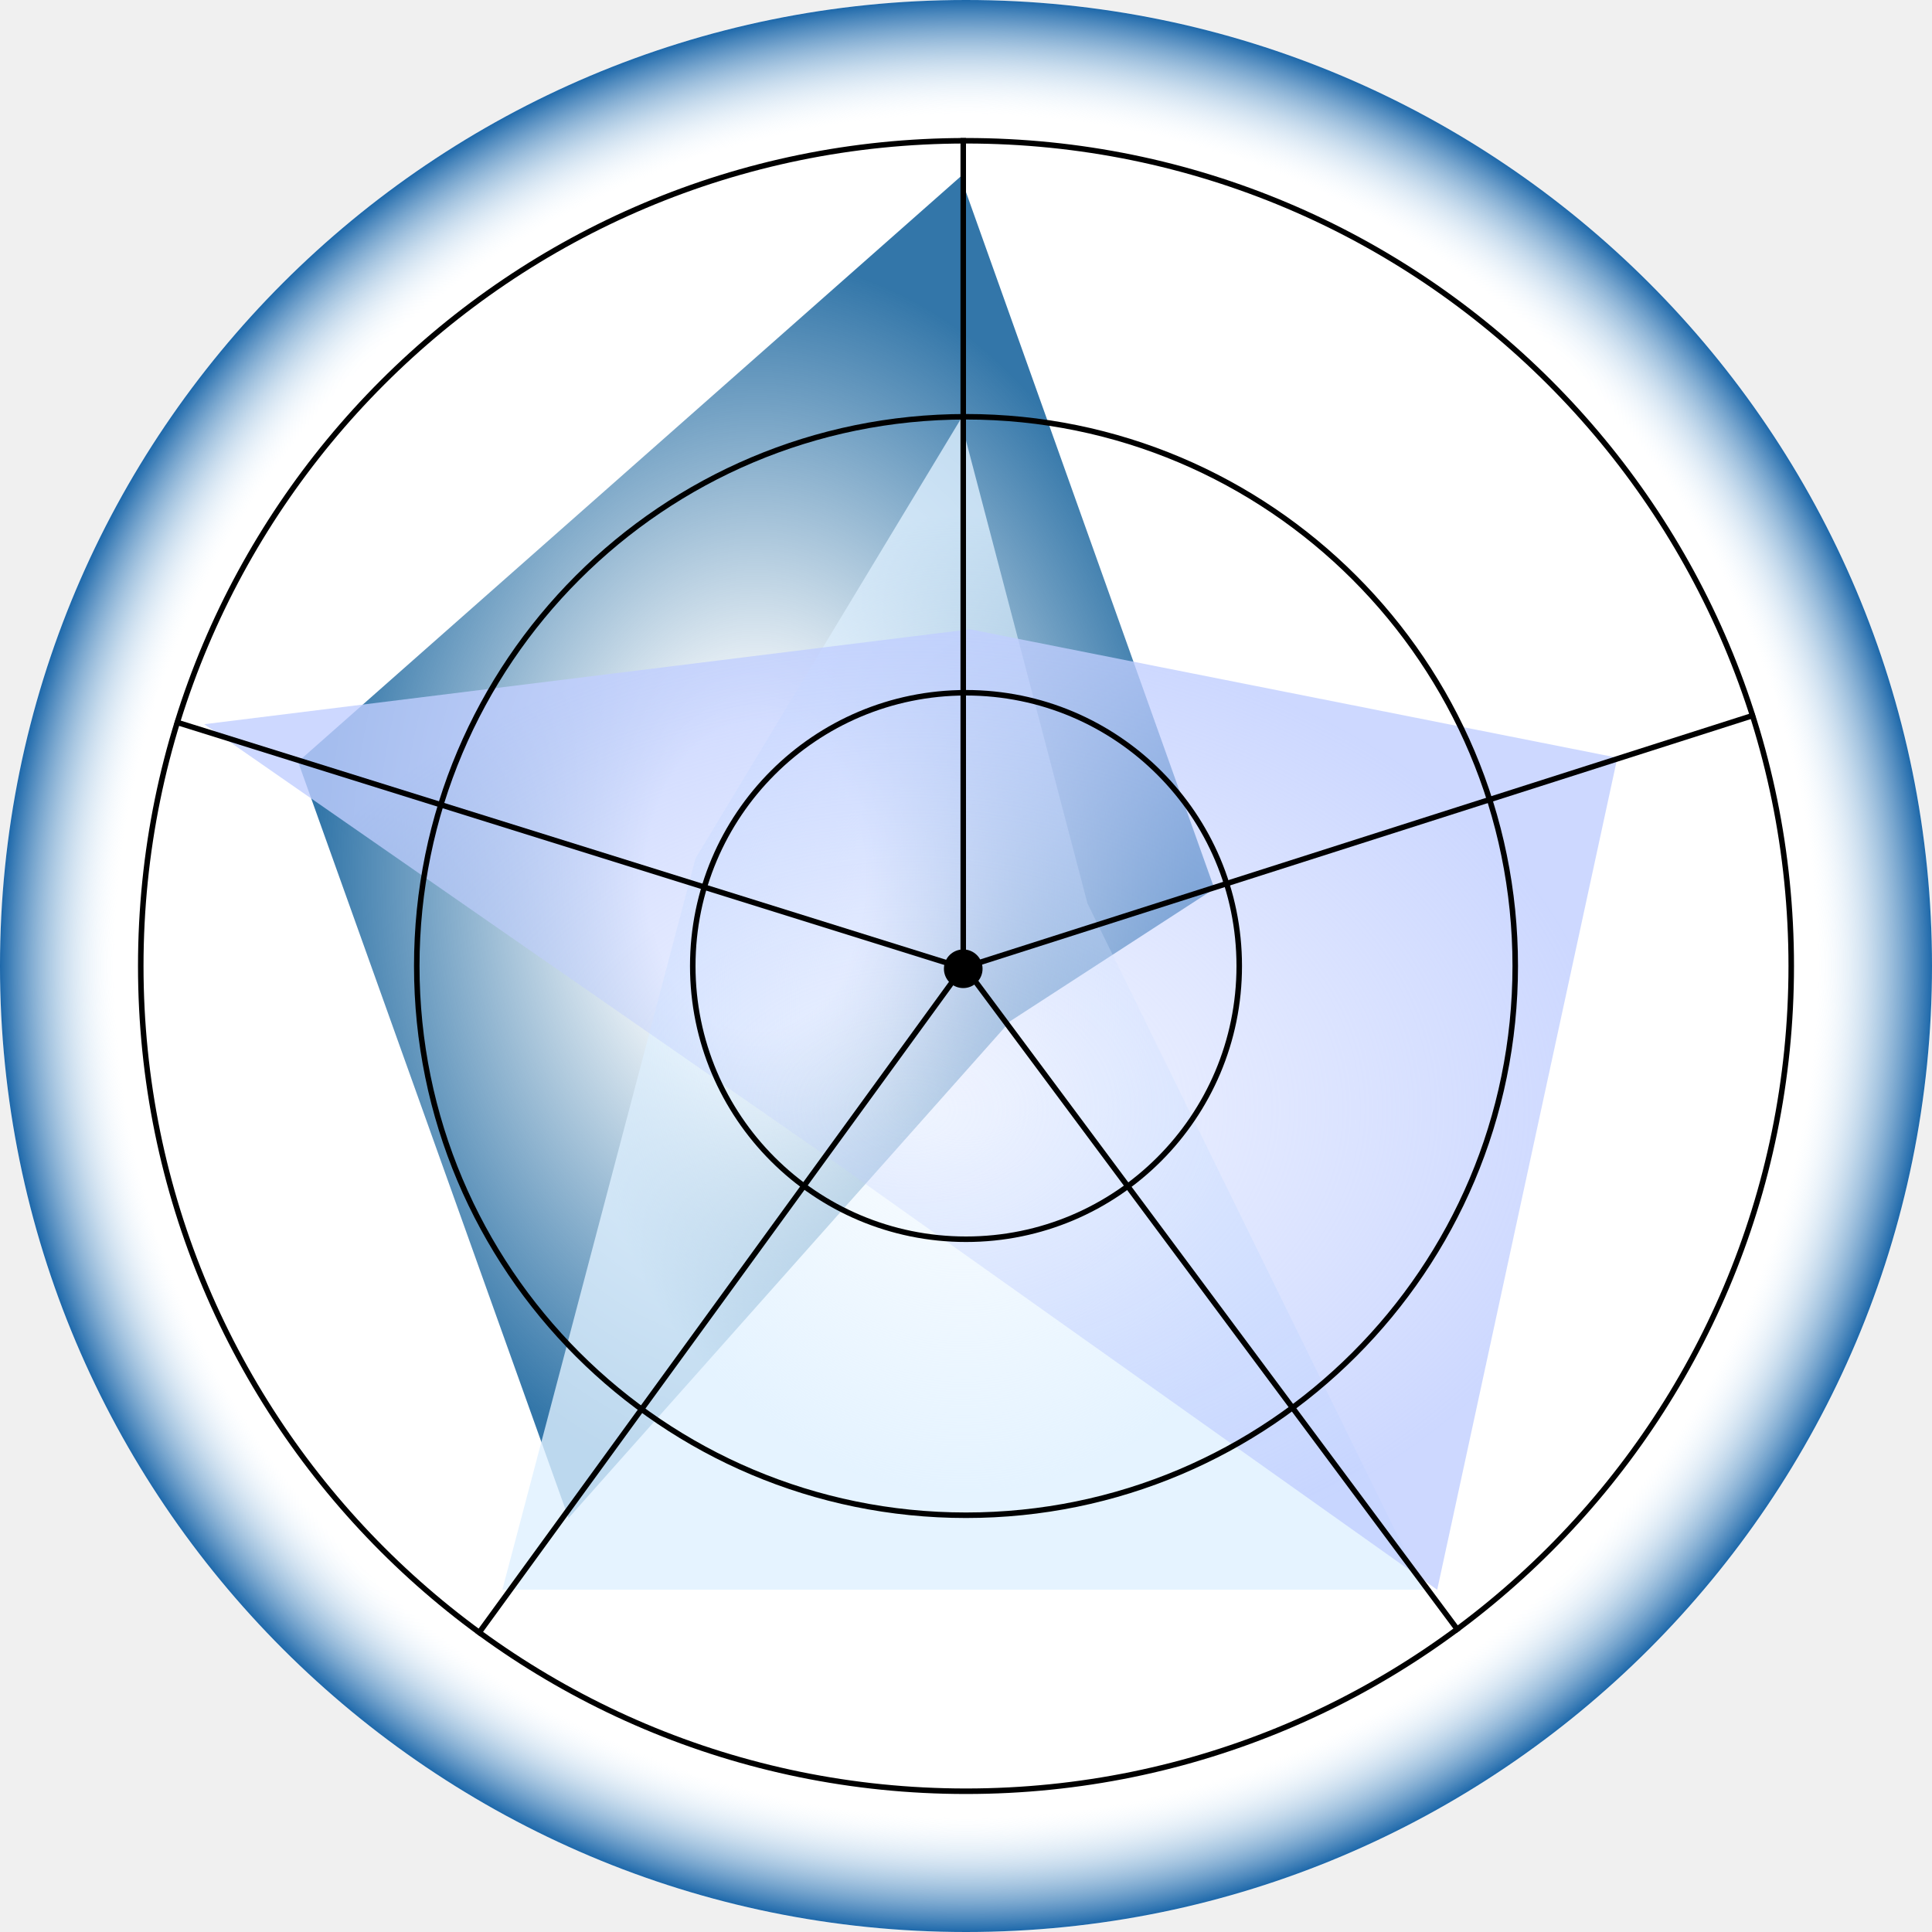
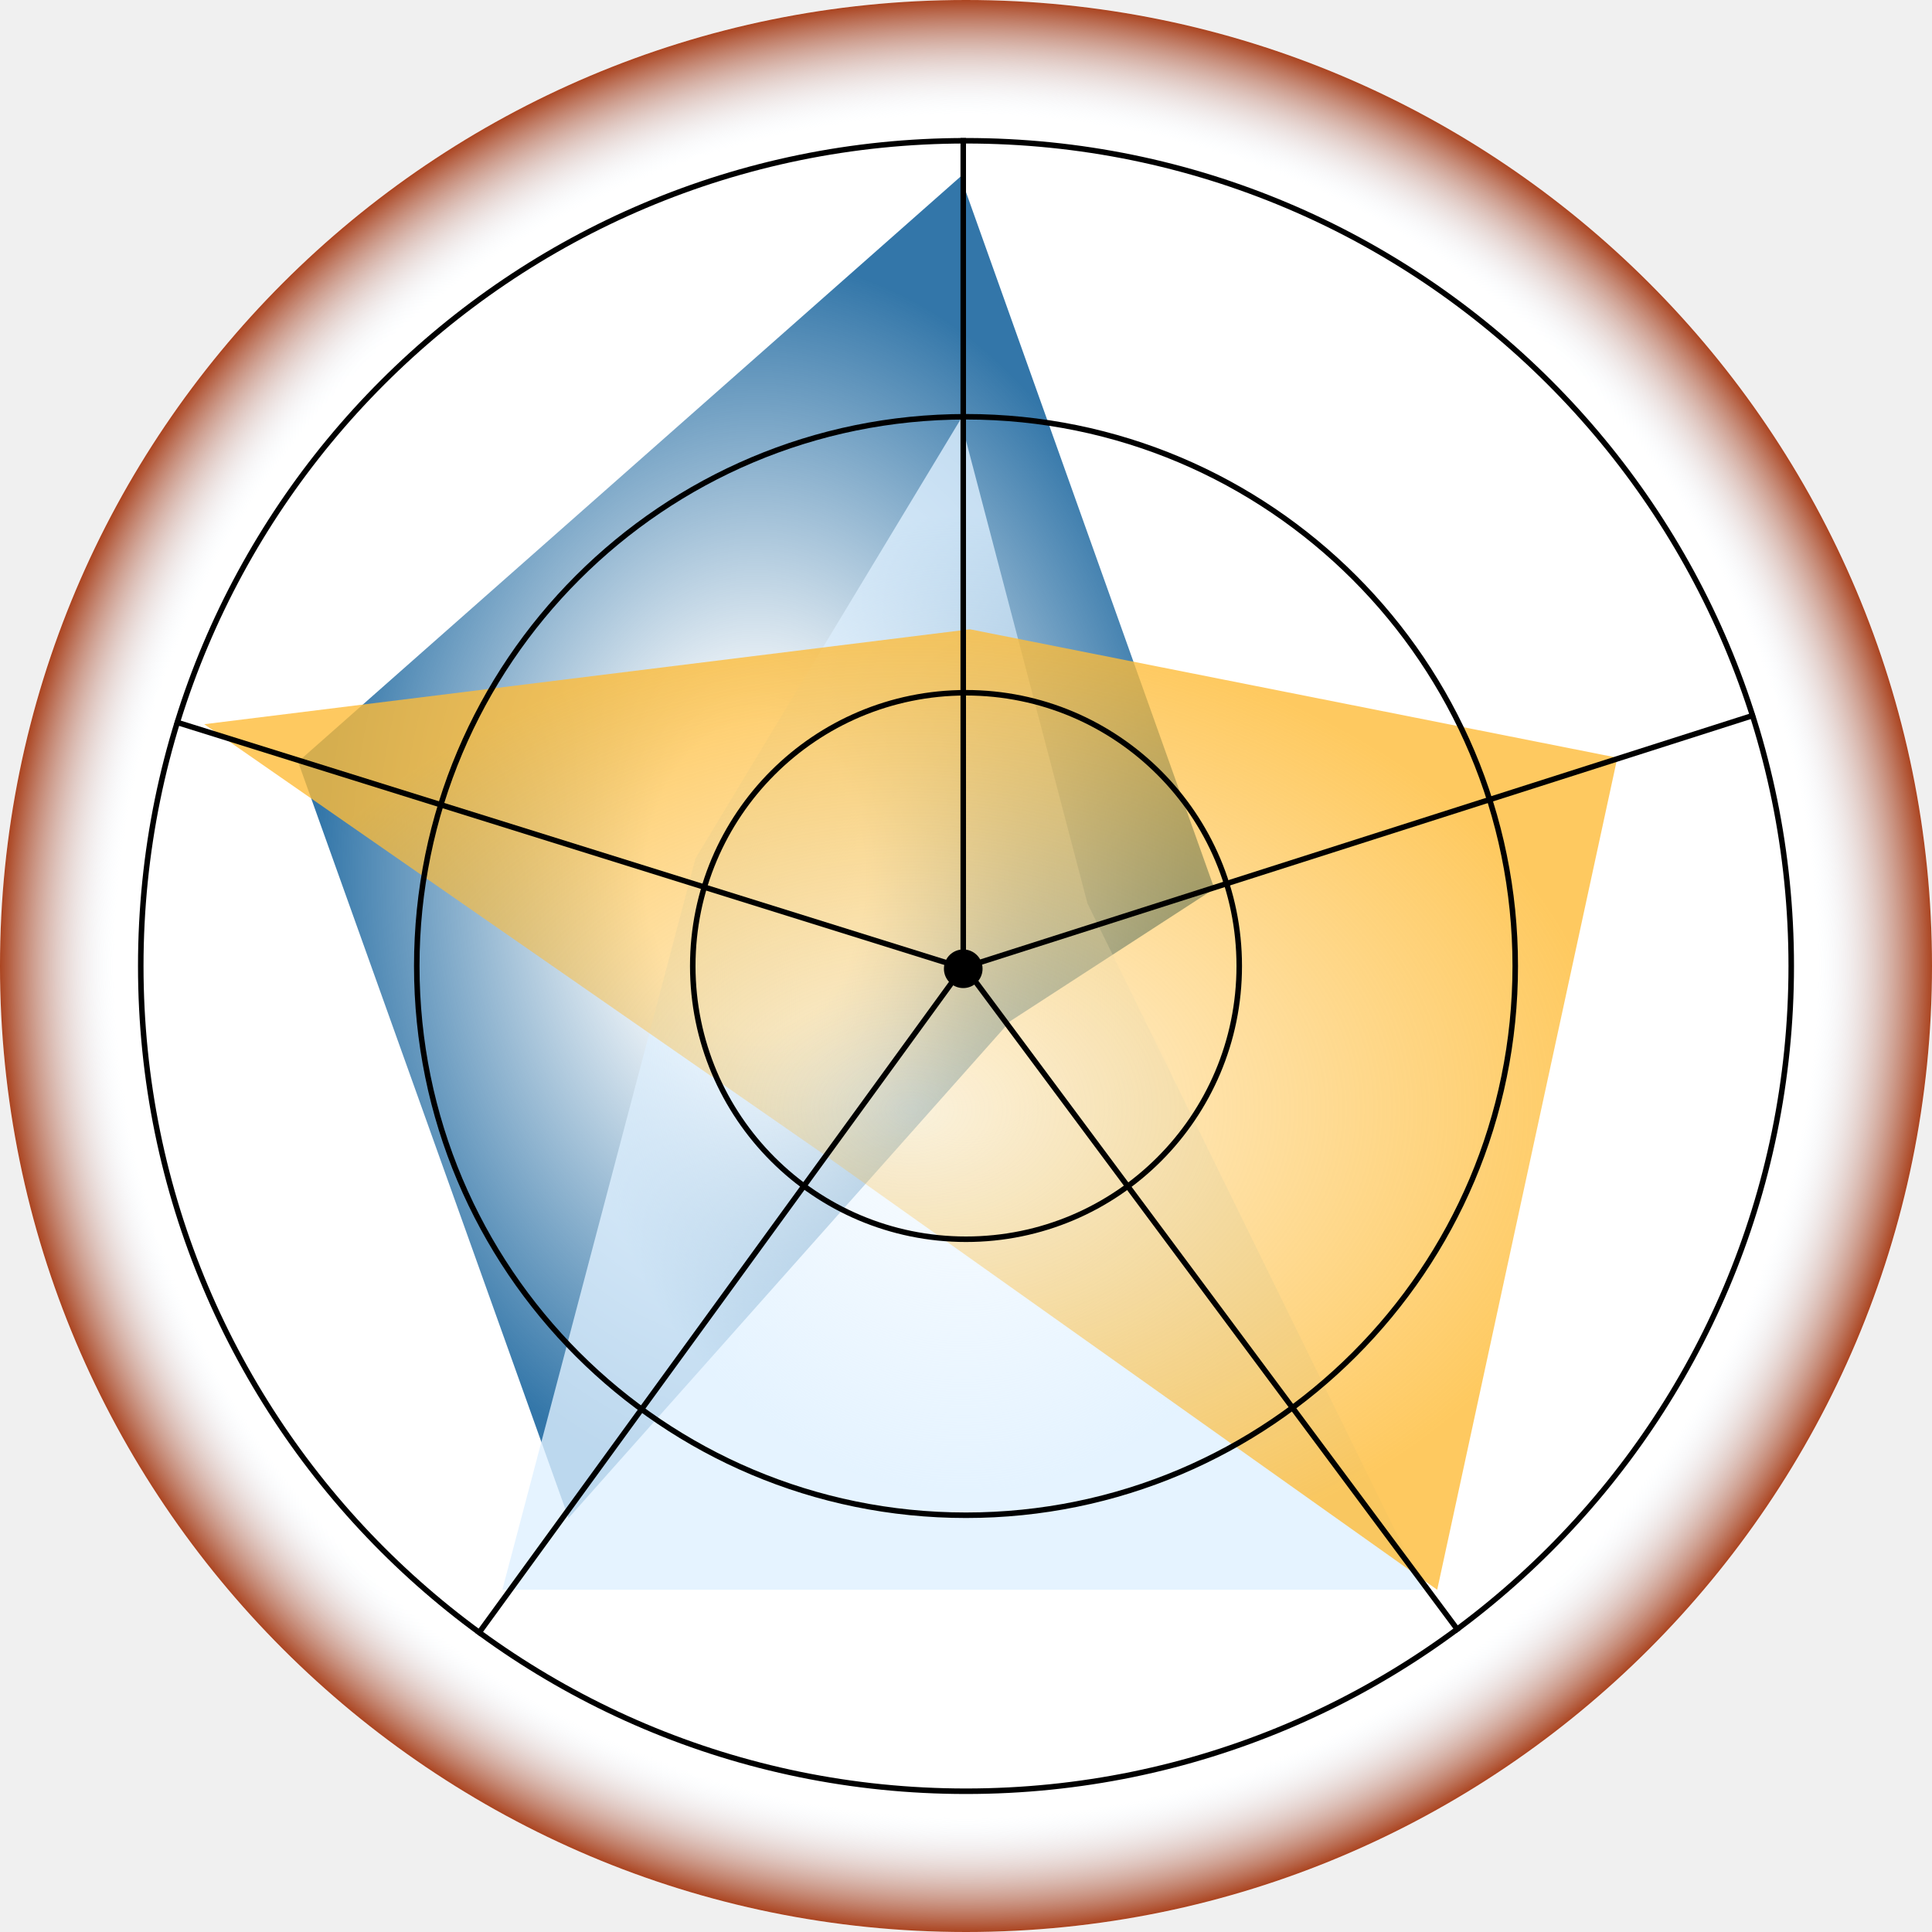
<svg xmlns="http://www.w3.org/2000/svg" width="350" height="350" viewBox="0 0 350 350" fill="none">
  <circle cx="175" cy="175" r="175" fill="white" />
  <path d="M103 275L54 138L174 32L220 161L183 185L103 275Z" fill="url(#paint0_radial_10_56)" fill-opacity="0.8" />
  <path d="M258 288H91L126 155.5L174 76L197 163.654L258 288Z" fill="url(#paint1_radial_10_56)" fill-opacity="0.8" />
  <path d="M293 137.267L260.363 288L149.191 209.093L37 131.198L175.709 114L293 137.267Z" fill="url(#paint2_radial_10_56)" fill-opacity="0.8" />
  <circle cx="174.5" cy="175.5" r="3.5" fill="black" />
  <circle cx="175" cy="175" r="175" fill="url(#paint3_radial_10_56)" />
  <circle cx="175" cy="175" r="149.5" stroke="black" />
  <circle cx="175" cy="175" r="49.5" stroke="black" />
  <circle cx="175" cy="175" r="99.5" stroke="black" />
  <line x1="174.5" y1="175" x2="174.5" y2="25" stroke="black" />
  <line x1="174.401" y1="174.702" x2="264.279" y2="295.535" stroke="black" />
  <line x1="174.404" y1="175.294" x2="86.527" y2="296.128" stroke="black" />
  <line x1="174.851" y1="175.477" x2="31.679" y2="130.736" stroke="black" />
  <line x1="173.848" y1="175.524" x2="317.931" y2="129.498" stroke="black" />
  <defs>
    <radialGradient id="paint0_radial_10_56" cx="0" cy="0" r="1" gradientUnits="userSpaceOnUse" gradientTransform="translate(137 159) rotate(90) scale(116 83)">
      <stop offset="0.24" stop-color="#005493" stop-opacity="0" />
      <stop offset="0.964" stop-color="#005493" />
    </radialGradient>
    <radialGradient id="paint1_radial_10_56" cx="0" cy="0" r="1" gradientUnits="userSpaceOnUse" gradientTransform="translate(174.5 182) rotate(90) scale(106 83.5)">
      <stop stop-color="#DEF0FF" stop-opacity="0" />
      <stop offset="0.839" stop-color="#DEF0FF" />
    </radialGradient>
    <radialGradient id="paint2_radial_10_56" cx="0" cy="0" r="1" gradientUnits="userSpaceOnUse" gradientTransform="translate(165 201) rotate(90) scale(87 128)">
-       <stop stop-color="#C0CEFF" stop-opacity="0.22" />
-       <stop offset="1" stop-color="#C0CEFF" />
+       <stop stop-color="#FEBC38" stop-opacity="0.22" />
+       <stop offset="1" stop-color="#FEBC38" />
    </radialGradient>
    <radialGradient id="paint3_radial_10_56" cx="0" cy="0" r="1" gradientUnits="userSpaceOnUse" gradientTransform="translate(175 175) rotate(90) scale(175)">
      <stop offset="0.874" stop-color="#DEF0FF" stop-opacity="0" />
-       <stop offset="1" stop-color="#00549E" />
+       <stop offset="1" stop-color="#A12B01" />
    </radialGradient>
  </defs>
</svg>
